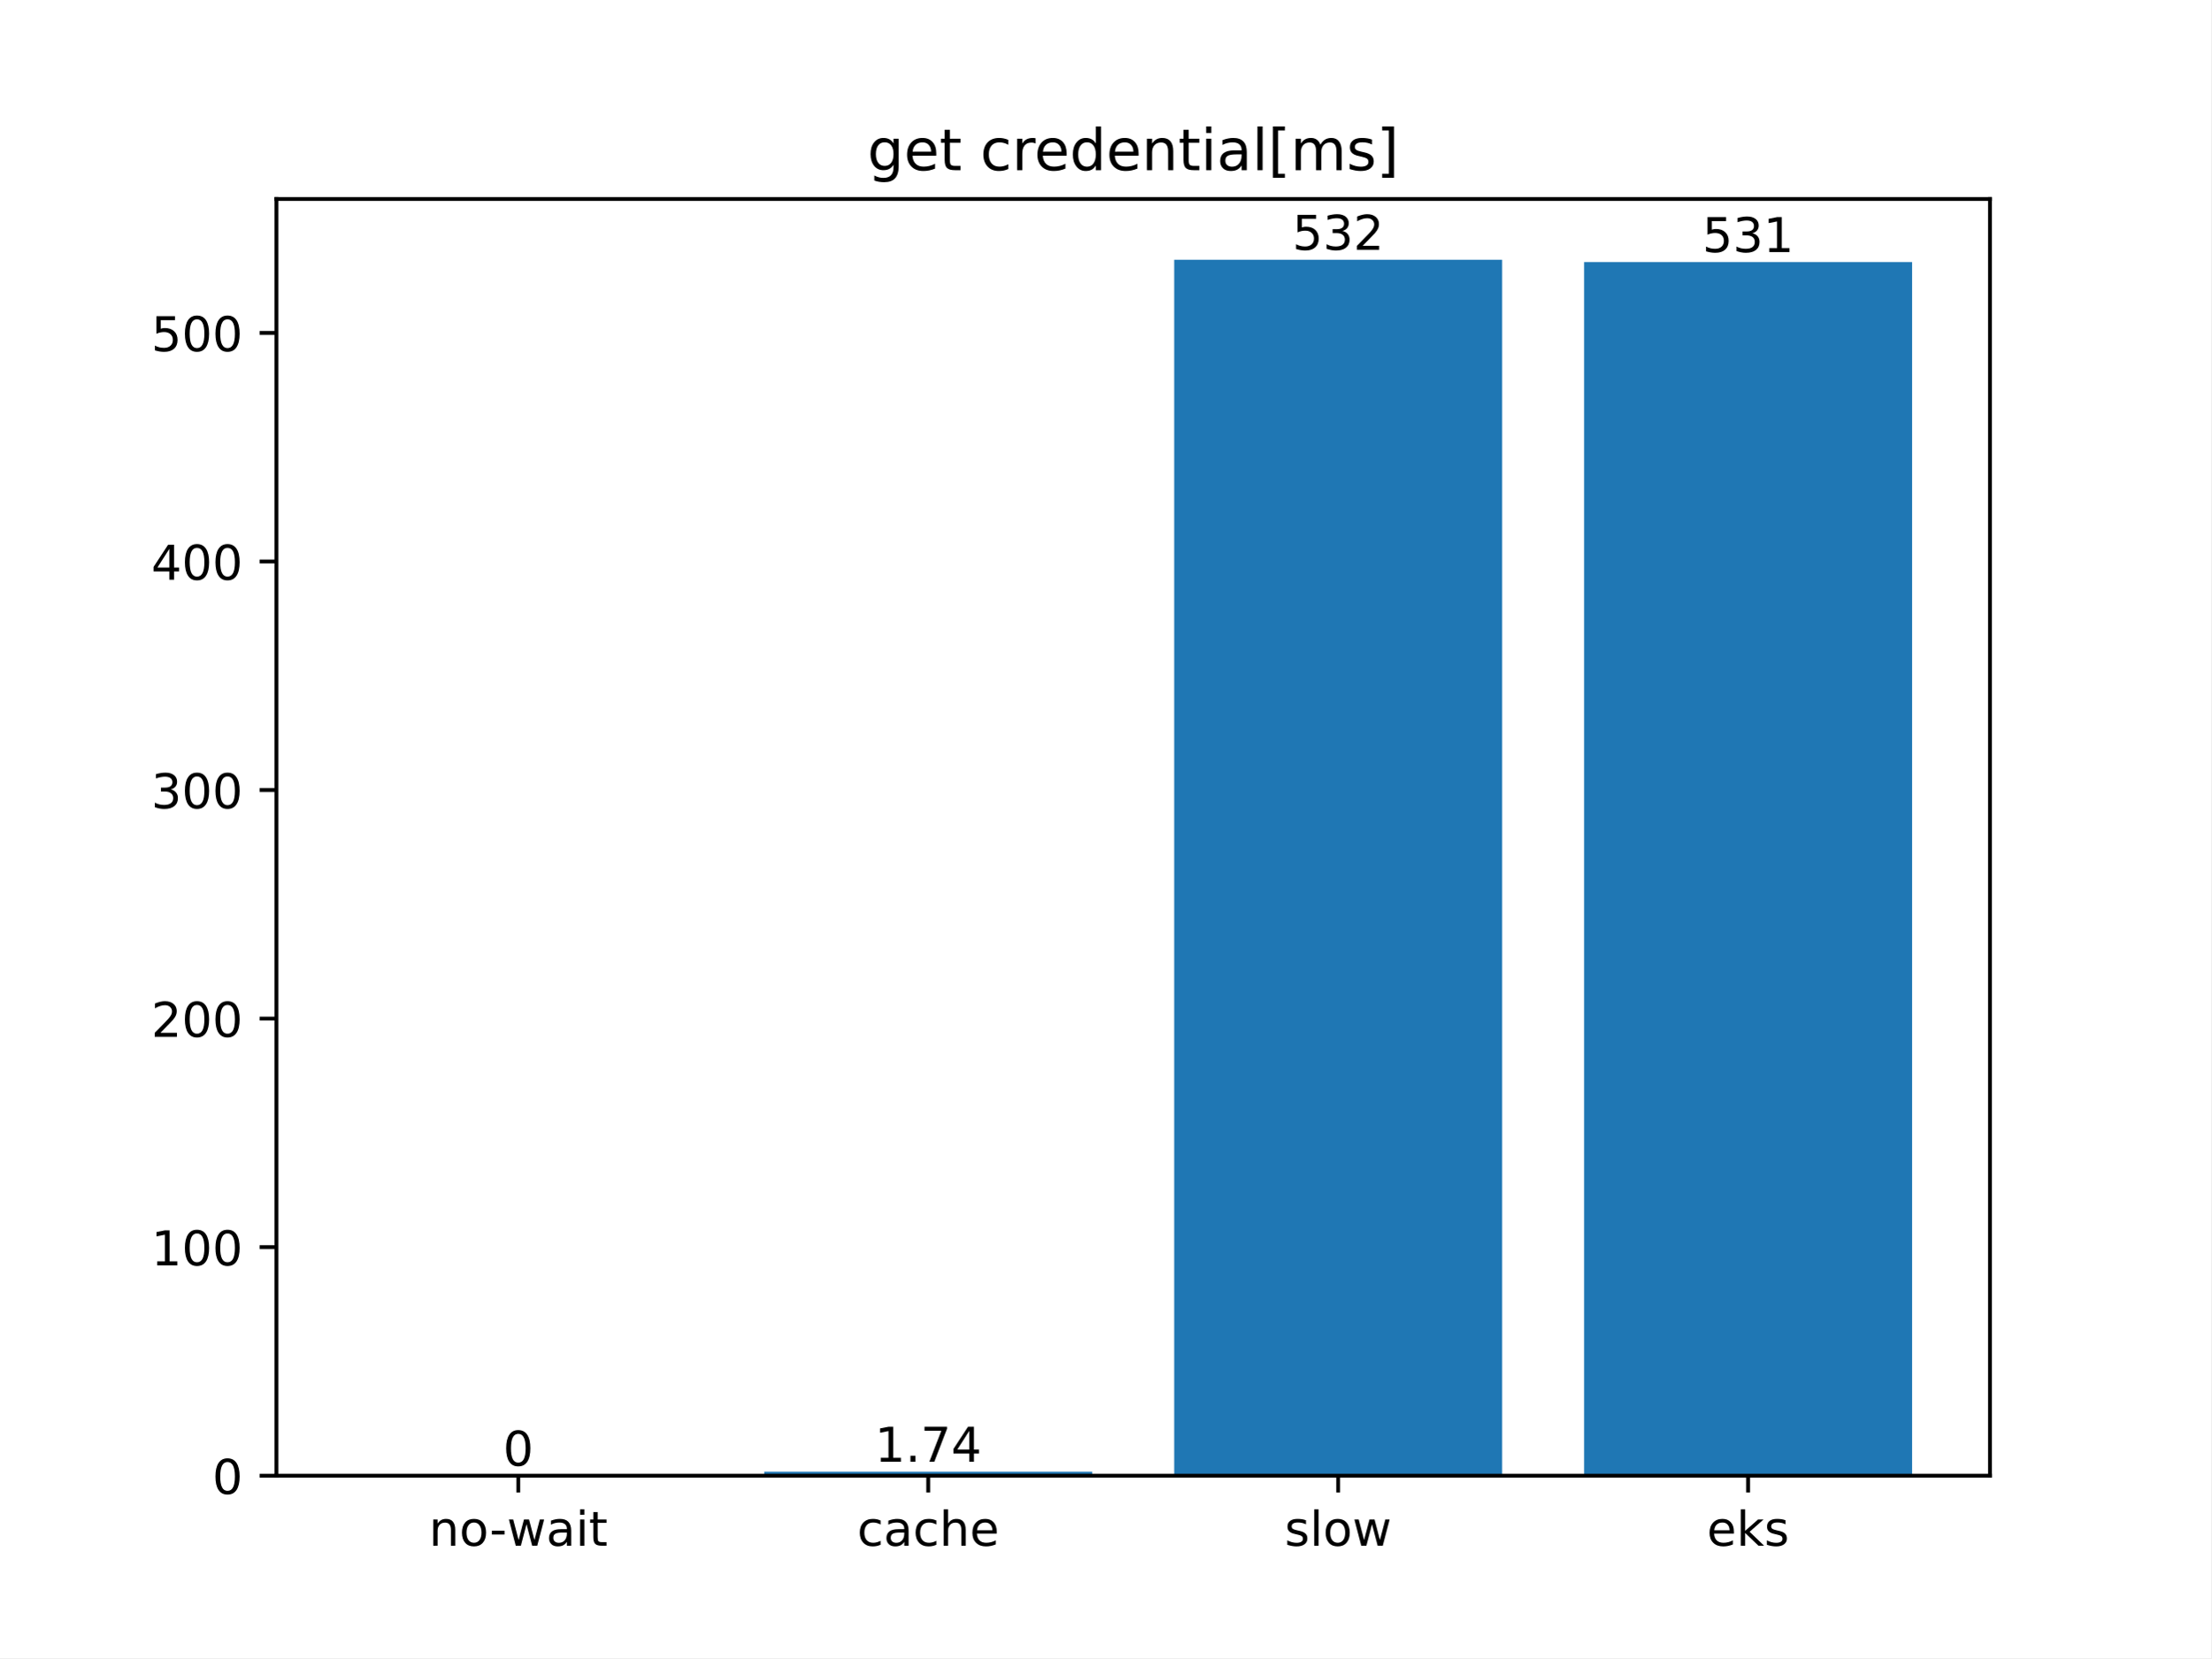
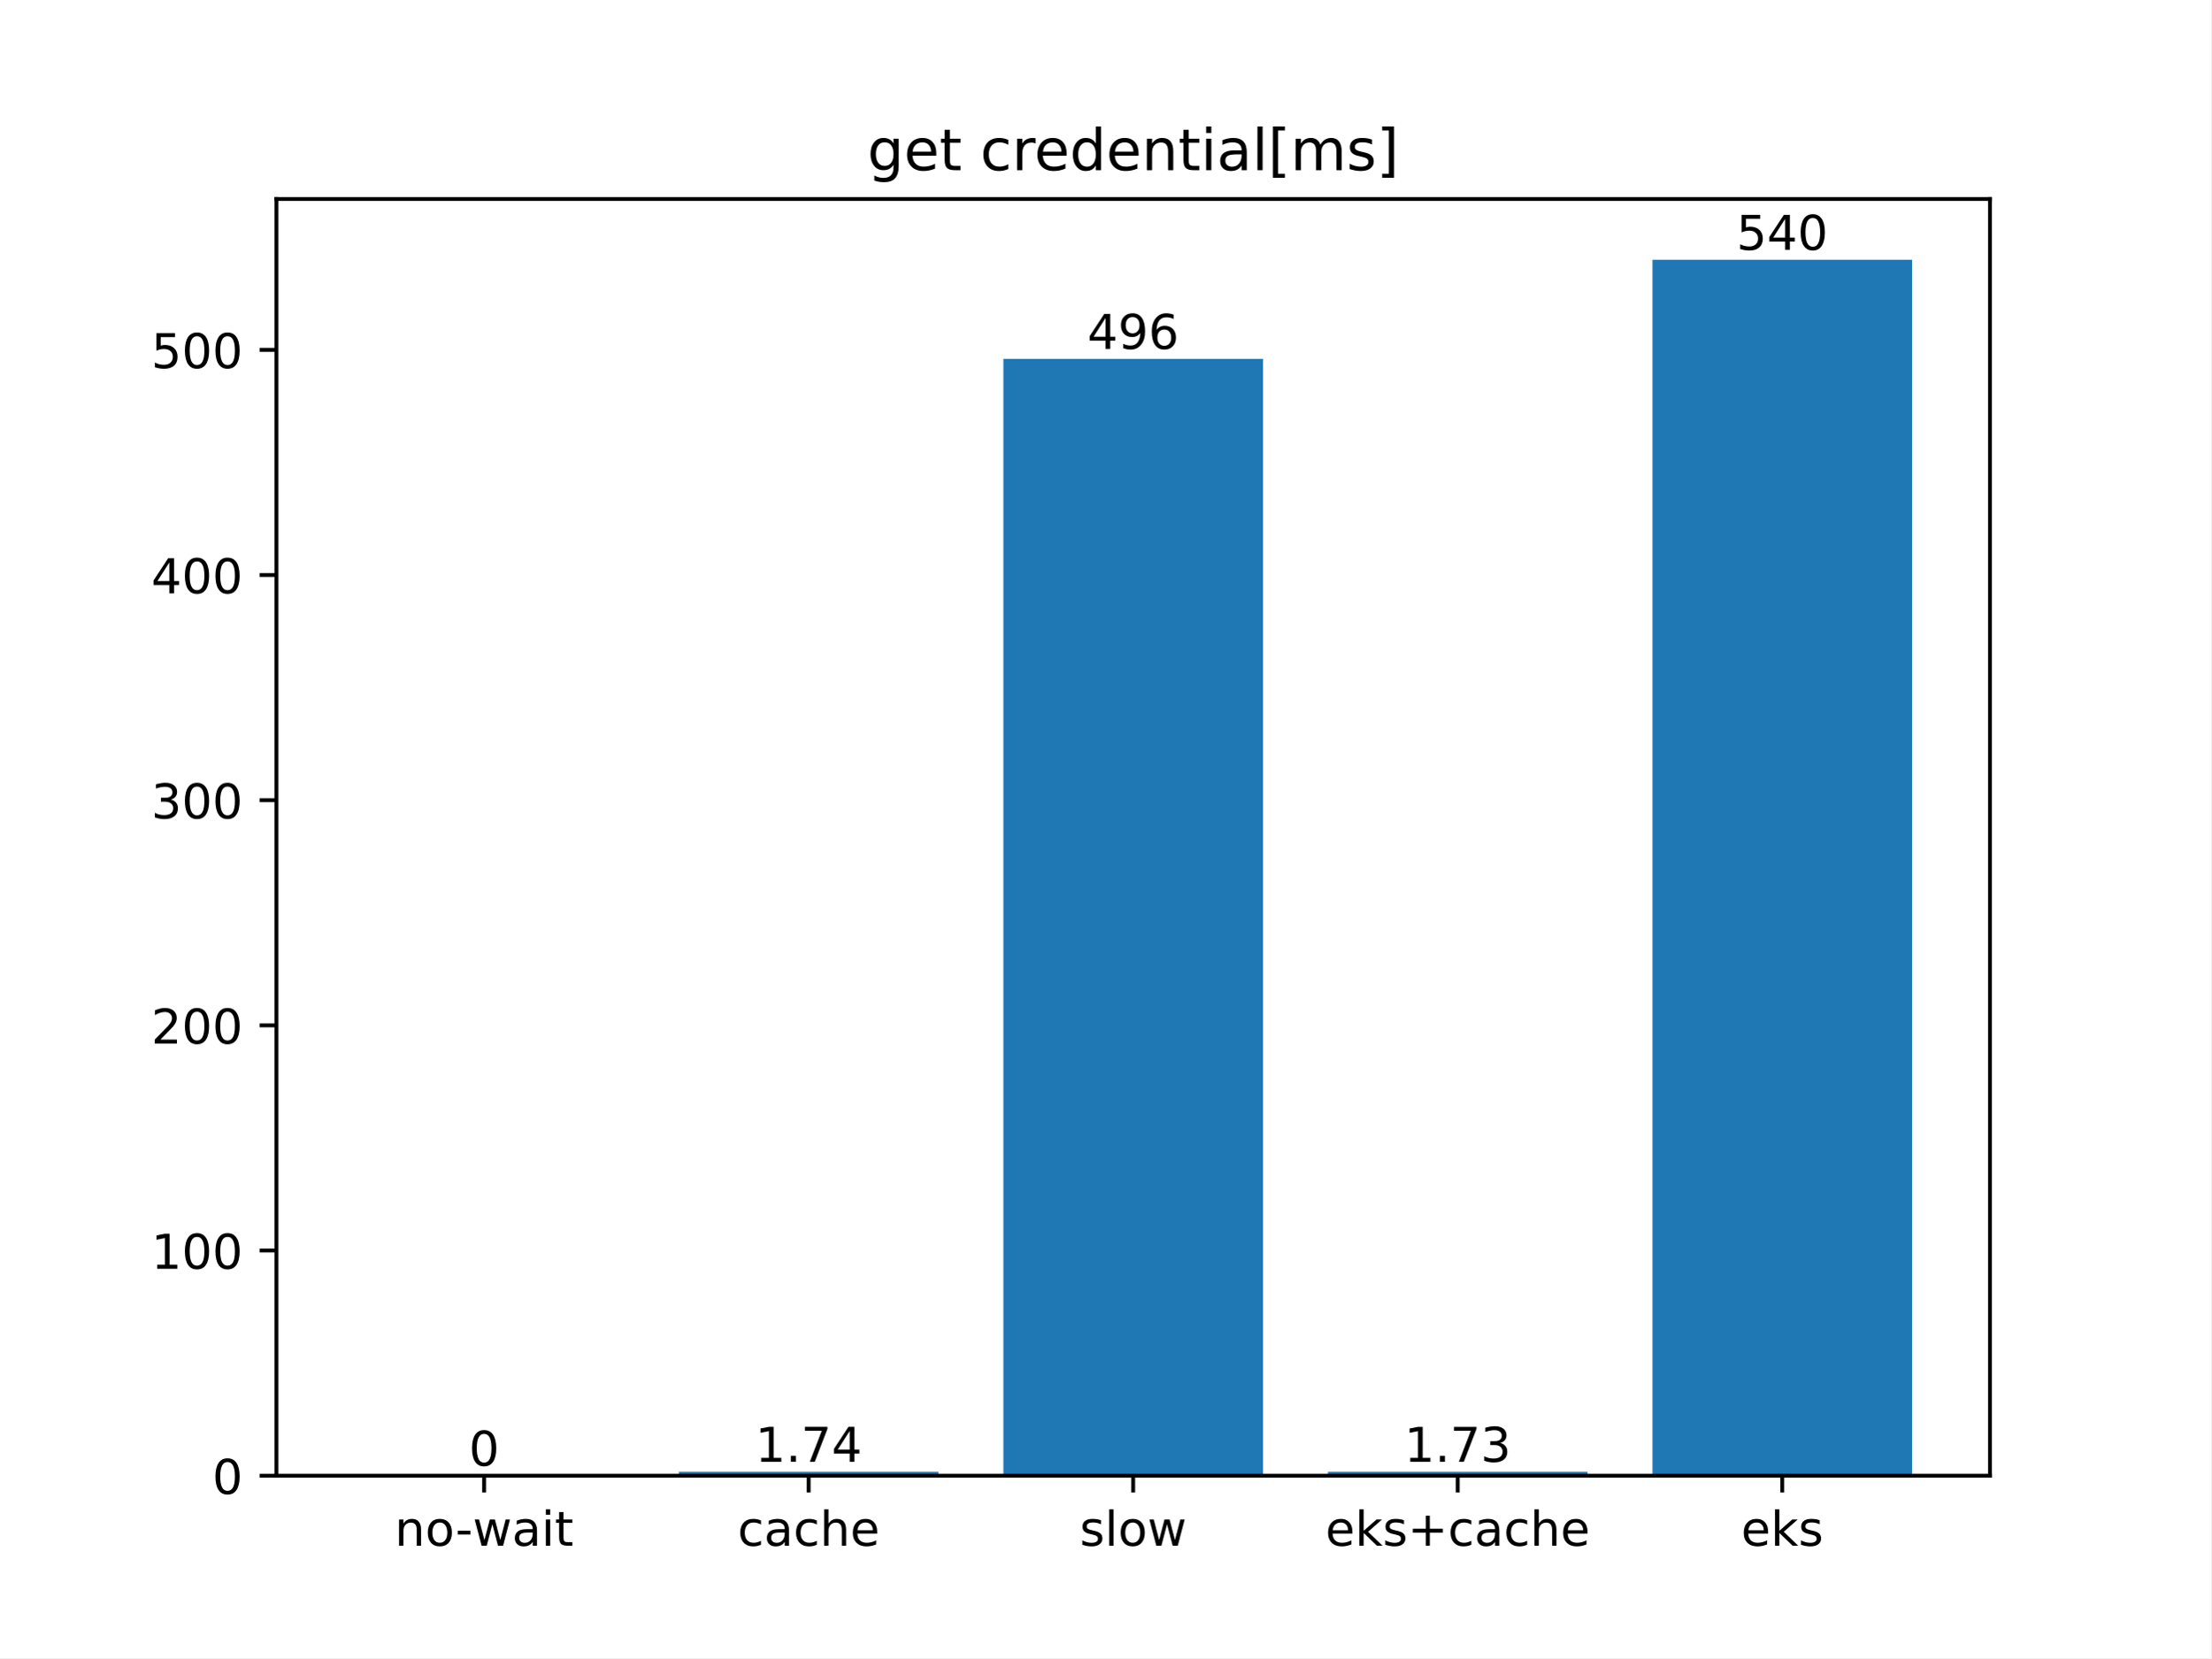
<svg xmlns="http://www.w3.org/2000/svg" xmlns:xlink="http://www.w3.org/1999/xlink" width="460.8pt" height="345.6pt" viewBox="0 0 460.8 345.6" version="1.1">
  <defs>
    <style type="text/css">*{stroke-linejoin: round; stroke-linecap: butt}</style>
  </defs>
  <g id="figure_1">
    <g id="patch_1">
      <path d="M 0 345.6  L 460.8 345.6  L 460.8 0  L 0 0  z " style="fill: #ffffff" />
    </g>
    <g id="axes_1">
      <g id="patch_2">
        <path d="M 57.6 307.584  L 414.72 307.584  L 414.72 41.472  L 57.6 41.472  z " style="fill: #ffffff" />
      </g>
      <g id="patch_3">
-         <path d="M 73.833 307.584  L 142.181 307.584  L 142.181 307.584  L 73.833 307.584  z " clip-path="url(#p9cee223335)" style="fill: #1f77b4" />
+         <path d="M 73.833 307.584  L 127.942 307.584  L 127.942 307.584  L 73.833 307.584  z " clip-path="url(#p4d3f4f408c)" style="fill: #1f77b4" />
      </g>
      <g id="patch_4">
-         <path d="M 159.268 307.584  L 227.616 307.584  L 227.616 306.755  L 159.268 306.755  z " clip-path="url(#p9cee223335)" style="fill: #1f77b4" />
+         <path d="M 141.469 307.584  L 195.578 307.584  L 195.578 306.767  L 141.469 306.767  z " clip-path="url(#p4d3f4f408c)" style="fill: #1f77b4" />
      </g>
      <g id="patch_5">
-         <path d="M 244.704 307.584  L 313.052 307.584  L 313.052 54.144  L 244.704 54.144  z " clip-path="url(#p9cee223335)" style="fill: #1f77b4" />
+         <path d="M 209.105 307.584  L 263.215 307.584  L 263.215 74.795  L 209.105 74.795  z " clip-path="url(#p4d3f4f408c)" style="fill: #1f77b4" />
      </g>
      <g id="patch_6">
-         <path d="M 330.139 307.584  L 398.487 307.584  L 398.487 54.62  L 330.139 54.62  z " clip-path="url(#p9cee223335)" style="fill: #1f77b4" />
+         <path d="M 276.742 307.584  L 330.851 307.584  L 330.851 306.772  L 276.742 306.772  z " clip-path="url(#p4d3f4f408c)" style="fill: #1f77b4" />
+       </g>
+       <g id="patch_7">
+         <path d="M 344.378 307.584  L 398.487 307.584  L 398.487 54.144  L 344.378 54.144  z " clip-path="url(#p4d3f4f408c)" style="fill: #1f77b4" />
      </g>
      <g id="matplotlib.axis_1">
        <g id="xtick_1">
          <g id="line2d_1">
            <defs>
-               <path id="m4262f22818" d="M 0 0  L 0 3.5  " style="stroke: #000000; stroke-width: 0.8" />
+               <path id="mc8979aac10" d="M 0 0  L 0 3.5  " style="stroke: #000000; stroke-width: 0.8" />
            </defs>
            <g>
-               <use xlink:href="#m4262f22818" x="108.007" y="307.584" style="stroke: #000000; stroke-width: 0.8" />
+               <use xlink:href="#mc8979aac10" x="100.887" y="307.584" style="stroke: #000000; stroke-width: 0.8" />
            </g>
          </g>
          <g id="text_1">
-             <g transform="translate(89.37877 322.1824)scale(0.1 -0.1)">
+             <g transform="translate(82.25915 322.1824)scale(0.1 -0.1)">
              <defs>
                <path id="DejaVuSans-6e" d="M 3513 2113  L 3513 0  L 2938 0  L 2938 2094  Q 2938 2591 2744 2837  Q 2550 3084 2163 3084  Q 1697 3084 1428 2787  Q 1159 2491 1159 1978  L 1159 0  L 581 0  L 581 3500  L 1159 3500  L 1159 2956  Q 1366 3272 1645 3428  Q 1925 3584 2291 3584  Q 2894 3584 3203 3211  Q 3513 2838 3513 2113  z " transform="scale(0.015625)" />
                <path id="DejaVuSans-6f" d="M 1959 3097  Q 1497 3097 1228 2736  Q 959 2375 959 1747  Q 959 1119 1226 758  Q 1494 397 1959 397  Q 2419 397 2687 759  Q 2956 1122 2956 1747  Q 2956 2369 2687 2733  Q 2419 3097 1959 3097  z M 1959 3584  Q 2709 3584 3137 3096  Q 3566 2609 3566 1747  Q 3566 888 3137 398  Q 2709 -91 1959 -91  Q 1206 -91 779 398  Q 353 888 353 1747  Q 353 2609 779 3096  Q 1206 3584 1959 3584  z " transform="scale(0.015625)" />
                <path id="DejaVuSans-2d" d="M 313 2009  L 1997 2009  L 1997 1497  L 313 1497  L 313 2009  z " transform="scale(0.015625)" />
                <path id="DejaVuSans-77" d="M 269 3500  L 844 3500  L 1563 769  L 2278 3500  L 2956 3500  L 3675 769  L 4391 3500  L 4966 3500  L 4050 0  L 3372 0  L 2619 2869  L 1863 0  L 1184 0  L 269 3500  z " transform="scale(0.015625)" />
                <path id="DejaVuSans-61" d="M 2194 1759  Q 1497 1759 1228 1600  Q 959 1441 959 1056  Q 959 750 1161 570  Q 1363 391 1709 391  Q 2188 391 2477 730  Q 2766 1069 2766 1631  L 2766 1759  L 2194 1759  z M 3341 1997  L 3341 0  L 2766 0  L 2766 531  Q 2569 213 2275 61  Q 1981 -91 1556 -91  Q 1019 -91 701 211  Q 384 513 384 1019  Q 384 1609 779 1909  Q 1175 2209 1959 2209  L 2766 2209  L 2766 2266  Q 2766 2663 2505 2880  Q 2244 3097 1772 3097  Q 1472 3097 1187 3025  Q 903 2953 641 2809  L 641 3341  Q 956 3463 1253 3523  Q 1550 3584 1831 3584  Q 2591 3584 2966 3190  Q 3341 2797 3341 1997  z " transform="scale(0.015625)" />
                <path id="DejaVuSans-69" d="M 603 3500  L 1178 3500  L 1178 0  L 603 0  L 603 3500  z M 603 4863  L 1178 4863  L 1178 4134  L 603 4134  L 603 4863  z " transform="scale(0.015625)" />
                <path id="DejaVuSans-74" d="M 1172 4494  L 1172 3500  L 2356 3500  L 2356 3053  L 1172 3053  L 1172 1153  Q 1172 725 1289 603  Q 1406 481 1766 481  L 2356 481  L 2356 0  L 1766 0  Q 1100 0 847 248  Q 594 497 594 1153  L 594 3053  L 172 3053  L 172 3500  L 594 3500  L 594 4494  L 1172 4494  z " transform="scale(0.015625)" />
              </defs>
              <use xlink:href="#DejaVuSans-6e" />
              <use xlink:href="#DejaVuSans-6f" x="63.379" />
              <use xlink:href="#DejaVuSans-2d" x="126.436" />
              <use xlink:href="#DejaVuSans-77" x="162.52" />
              <use xlink:href="#DejaVuSans-61" x="244.307" />
              <use xlink:href="#DejaVuSans-69" x="305.586" />
              <use xlink:href="#DejaVuSans-74" x="333.369" />
            </g>
          </g>
        </g>
        <g id="xtick_2">
          <g id="line2d_2">
            <g>
-               <use xlink:href="#m4262f22818" x="193.442" y="307.584" style="stroke: #000000; stroke-width: 0.8" />
+               <use xlink:href="#mc8979aac10" x="168.524" y="307.584" style="stroke: #000000; stroke-width: 0.8" />
            </g>
          </g>
          <g id="text_2">
-             <g transform="translate(178.6345 322.1824)scale(0.1 -0.1)">
+             <g transform="translate(153.7158 322.1824)scale(0.1 -0.1)">
              <defs>
                <path id="DejaVuSans-63" d="M 3122 3366  L 3122 2828  Q 2878 2963 2633 3030  Q 2388 3097 2138 3097  Q 1578 3097 1268 2742  Q 959 2388 959 1747  Q 959 1106 1268 751  Q 1578 397 2138 397  Q 2388 397 2633 464  Q 2878 531 3122 666  L 3122 134  Q 2881 22 2623 -34  Q 2366 -91 2075 -91  Q 1284 -91 818 406  Q 353 903 353 1747  Q 353 2603 823 3093  Q 1294 3584 2113 3584  Q 2378 3584 2631 3529  Q 2884 3475 3122 3366  z " transform="scale(0.015625)" />
                <path id="DejaVuSans-68" d="M 3513 2113  L 3513 0  L 2938 0  L 2938 2094  Q 2938 2591 2744 2837  Q 2550 3084 2163 3084  Q 1697 3084 1428 2787  Q 1159 2491 1159 1978  L 1159 0  L 581 0  L 581 4863  L 1159 4863  L 1159 2956  Q 1366 3272 1645 3428  Q 1925 3584 2291 3584  Q 2894 3584 3203 3211  Q 3513 2838 3513 2113  z " transform="scale(0.015625)" />
                <path id="DejaVuSans-65" d="M 3597 1894  L 3597 1613  L 953 1613  Q 991 1019 1311 708  Q 1631 397 2203 397  Q 2534 397 2845 478  Q 3156 559 3463 722  L 3463 178  Q 3153 47 2828 -22  Q 2503 -91 2169 -91  Q 1331 -91 842 396  Q 353 884 353 1716  Q 353 2575 817 3079  Q 1281 3584 2069 3584  Q 2775 3584 3186 3129  Q 3597 2675 3597 1894  z M 3022 2063  Q 3016 2534 2758 2815  Q 2500 3097 2075 3097  Q 1594 3097 1305 2825  Q 1016 2553 972 2059  L 3022 2063  z " transform="scale(0.015625)" />
              </defs>
              <use xlink:href="#DejaVuSans-63" />
              <use xlink:href="#DejaVuSans-61" x="54.98" />
              <use xlink:href="#DejaVuSans-63" x="116.26" />
              <use xlink:href="#DejaVuSans-68" x="171.24" />
              <use xlink:href="#DejaVuSans-65" x="234.619" />
            </g>
          </g>
        </g>
        <g id="xtick_3">
          <g id="line2d_3">
            <g>
-               <use xlink:href="#m4262f22818" x="278.878" y="307.584" style="stroke: #000000; stroke-width: 0.8" />
+               <use xlink:href="#mc8979aac10" x="236.16" y="307.584" style="stroke: #000000; stroke-width: 0.8" />
            </g>
          </g>
          <g id="text_3">
-             <g transform="translate(267.7355 322.1824)scale(0.1 -0.1)">
+             <g transform="translate(225.0178 322.1824)scale(0.1 -0.1)">
              <defs>
                <path id="DejaVuSans-73" d="M 2834 3397  L 2834 2853  Q 2591 2978 2328 3040  Q 2066 3103 1784 3103  Q 1356 3103 1142 2972  Q 928 2841 928 2578  Q 928 2378 1081 2264  Q 1234 2150 1697 2047  L 1894 2003  Q 2506 1872 2764 1633  Q 3022 1394 3022 966  Q 3022 478 2636 193  Q 2250 -91 1575 -91  Q 1294 -91 989 -36  Q 684 19 347 128  L 347 722  Q 666 556 975 473  Q 1284 391 1588 391  Q 1994 391 2212 530  Q 2431 669 2431 922  Q 2431 1156 2273 1281  Q 2116 1406 1581 1522  L 1381 1569  Q 847 1681 609 1914  Q 372 2147 372 2553  Q 372 3047 722 3315  Q 1072 3584 1716 3584  Q 2034 3584 2315 3537  Q 2597 3491 2834 3397  z " transform="scale(0.015625)" />
                <path id="DejaVuSans-6c" d="M 603 4863  L 1178 4863  L 1178 0  L 603 0  L 603 4863  z " transform="scale(0.015625)" />
              </defs>
              <use xlink:href="#DejaVuSans-73" />
              <use xlink:href="#DejaVuSans-6c" x="52.1" />
              <use xlink:href="#DejaVuSans-6f" x="79.883" />
              <use xlink:href="#DejaVuSans-77" x="141.064" />
            </g>
          </g>
        </g>
        <g id="xtick_4">
          <g id="line2d_4">
            <g>
-               <use xlink:href="#m4262f22818" x="364.313" y="307.584" style="stroke: #000000; stroke-width: 0.8" />
+               <use xlink:href="#mc8979aac10" x="303.796" y="307.584" style="stroke: #000000; stroke-width: 0.8" />
            </g>
          </g>
          <g id="text_4">
-             <g transform="translate(355.7365 322.1824)scale(0.1 -0.1)">
+             <g transform="translate(276.2221 322.1824)scale(0.1 -0.1)">
              <defs>
                <path id="DejaVuSans-6b" d="M 581 4863  L 1159 4863  L 1159 1991  L 2875 3500  L 3609 3500  L 1753 1863  L 3688 0  L 2938 0  L 1159 1709  L 1159 0  L 581 0  L 581 4863  z " transform="scale(0.015625)" />
+                 <path id="DejaVuSans-2b" d="M 2944 4013  L 2944 2272  L 4684 2272  L 4684 1741  L 2944 1741  L 2944 0  L 2419 0  L 2419 1741  L 678 1741  L 678 2272  L 2419 2272  L 2419 4013  L 2944 4013  z " transform="scale(0.015625)" />
              </defs>
              <use xlink:href="#DejaVuSans-65" />
              <use xlink:href="#DejaVuSans-6b" x="61.523" />
              <use xlink:href="#DejaVuSans-73" x="119.434" />
+               <use xlink:href="#DejaVuSans-2b" x="171.533" />
+               <use xlink:href="#DejaVuSans-63" x="255.322" />
+               <use xlink:href="#DejaVuSans-61" x="310.303" />
+               <use xlink:href="#DejaVuSans-63" x="371.582" />
+               <use xlink:href="#DejaVuSans-68" x="426.562" />
+               <use xlink:href="#DejaVuSans-65" x="489.941" />
+             </g>
+           </g>
+         </g>
+         <g id="xtick_5">
+           <g id="line2d_5">
+             <g>
+               <use xlink:href="#mc8979aac10" x="371.433" y="307.584" style="stroke: #000000; stroke-width: 0.8" />
+             </g>
+           </g>
+           <g id="text_5">
+             <g transform="translate(362.8562 322.1824)scale(0.1 -0.1)">
+               <use xlink:href="#DejaVuSans-65" />
+               <use xlink:href="#DejaVuSans-6b" x="61.523" />
+               <use xlink:href="#DejaVuSans-73" x="119.434" />
            </g>
          </g>
        </g>
      </g>
      <g id="matplotlib.axis_2">
        <g id="ytick_1">
-           <g id="line2d_5">
+           <g id="line2d_6">
            <defs>
-               <path id="m233c81e744" d="M 0 0  L -3.5 0  " style="stroke: #000000; stroke-width: 0.8" />
+               <path id="mb075fb6f8e" d="M 0 0  L -3.5 0  " style="stroke: #000000; stroke-width: 0.8" />
            </defs>
            <g>
-               <use xlink:href="#m233c81e744" x="57.6" y="307.584" style="stroke: #000000; stroke-width: 0.8" />
-             </g>
-           </g>
-           <g id="text_5">
+               <use xlink:href="#mb075fb6f8e" x="57.6" y="307.584" style="stroke: #000000; stroke-width: 0.8" />
+             </g>
+           </g>
+           <g id="text_6">
            <g transform="translate(44.2375 311.3832)scale(0.1 -0.1)">
              <defs>
                <path id="DejaVuSans-30" d="M 2034 4250  Q 1547 4250 1301 3770  Q 1056 3291 1056 2328  Q 1056 1369 1301 889  Q 1547 409 2034 409  Q 2525 409 2770 889  Q 3016 1369 3016 2328  Q 3016 3291 2770 3770  Q 2525 4250 2034 4250  z M 2034 4750  Q 2819 4750 3233 4129  Q 3647 3509 3647 2328  Q 3647 1150 3233 529  Q 2819 -91 2034 -91  Q 1250 -91 836 529  Q 422 1150 422 2328  Q 422 3509 836 4129  Q 1250 4750 2034 4750  z " transform="scale(0.015625)" />
              </defs>
              <use xlink:href="#DejaVuSans-30" />
            </g>
          </g>
        </g>
        <g id="ytick_2">
-           <g id="line2d_6">
-             <g>
-               <use xlink:href="#m233c81e744" x="57.6" y="259.945" style="stroke: #000000; stroke-width: 0.8" />
-             </g>
-           </g>
-           <g id="text_6">
-             <g transform="translate(31.5125 263.7441)scale(0.1 -0.1)">
+           <g id="line2d_7">
+             <g>
+               <use xlink:href="#mb075fb6f8e" x="57.6" y="260.651" style="stroke: #000000; stroke-width: 0.8" />
+             </g>
+           </g>
+           <g id="text_7">
+             <g transform="translate(31.5125 264.4499)scale(0.1 -0.1)">
              <defs>
                <path id="DejaVuSans-31" d="M 794 531  L 1825 531  L 1825 4091  L 703 3866  L 703 4441  L 1819 4666  L 2450 4666  L 2450 531  L 3481 531  L 3481 0  L 794 0  L 794 531  z " transform="scale(0.015625)" />
              </defs>
              <use xlink:href="#DejaVuSans-31" />
              <use xlink:href="#DejaVuSans-30" x="63.623" />
              <use xlink:href="#DejaVuSans-30" x="127.246" />
            </g>
          </g>
        </g>
        <g id="ytick_3">
-           <g id="line2d_7">
-             <g>
-               <use xlink:href="#m233c81e744" x="57.6" y="212.306" style="stroke: #000000; stroke-width: 0.8" />
-             </g>
-           </g>
-           <g id="text_7">
-             <g transform="translate(31.5125 216.105)scale(0.1 -0.1)">
+           <g id="line2d_8">
+             <g>
+               <use xlink:href="#mb075fb6f8e" x="57.6" y="213.717" style="stroke: #000000; stroke-width: 0.8" />
+             </g>
+           </g>
+           <g id="text_8">
+             <g transform="translate(31.5125 217.5166)scale(0.1 -0.1)">
              <defs>
                <path id="DejaVuSans-32" d="M 1228 531  L 3431 531  L 3431 0  L 469 0  L 469 531  Q 828 903 1448 1529  Q 2069 2156 2228 2338  Q 2531 2678 2651 2914  Q 2772 3150 2772 3378  Q 2772 3750 2511 3984  Q 2250 4219 1831 4219  Q 1534 4219 1204 4116  Q 875 4013 500 3803  L 500 4441  Q 881 4594 1212 4672  Q 1544 4750 1819 4750  Q 2544 4750 2975 4387  Q 3406 4025 3406 3419  Q 3406 3131 3298 2873  Q 3191 2616 2906 2266  Q 2828 2175 2409 1742  Q 1991 1309 1228 531  z " transform="scale(0.015625)" />
              </defs>
              <use xlink:href="#DejaVuSans-32" />
              <use xlink:href="#DejaVuSans-30" x="63.623" />
              <use xlink:href="#DejaVuSans-30" x="127.246" />
            </g>
          </g>
        </g>
        <g id="ytick_4">
-           <g id="line2d_8">
-             <g>
-               <use xlink:href="#m233c81e744" x="57.6" y="164.667" style="stroke: #000000; stroke-width: 0.8" />
-             </g>
-           </g>
-           <g id="text_8">
-             <g transform="translate(31.5125 168.4659)scale(0.1 -0.1)">
+           <g id="line2d_9">
+             <g>
+               <use xlink:href="#mb075fb6f8e" x="57.6" y="166.784" style="stroke: #000000; stroke-width: 0.8" />
+             </g>
+           </g>
+           <g id="text_9">
+             <g transform="translate(31.5125 170.5832)scale(0.1 -0.1)">
              <defs>
                <path id="DejaVuSans-33" d="M 2597 2516  Q 3050 2419 3304 2112  Q 3559 1806 3559 1356  Q 3559 666 3084 287  Q 2609 -91 1734 -91  Q 1441 -91 1130 -33  Q 819 25 488 141  L 488 750  Q 750 597 1062 519  Q 1375 441 1716 441  Q 2309 441 2620 675  Q 2931 909 2931 1356  Q 2931 1769 2642 2001  Q 2353 2234 1838 2234  L 1294 2234  L 1294 2753  L 1863 2753  Q 2328 2753 2575 2939  Q 2822 3125 2822 3475  Q 2822 3834 2567 4026  Q 2313 4219 1838 4219  Q 1578 4219 1281 4162  Q 984 4106 628 3988  L 628 4550  Q 988 4650 1302 4700  Q 1616 4750 1894 4750  Q 2613 4750 3031 4423  Q 3450 4097 3450 3541  Q 3450 3153 3228 2886  Q 3006 2619 2597 2516  z " transform="scale(0.015625)" />
              </defs>
              <use xlink:href="#DejaVuSans-33" />
              <use xlink:href="#DejaVuSans-30" x="63.623" />
              <use xlink:href="#DejaVuSans-30" x="127.246" />
            </g>
          </g>
        </g>
        <g id="ytick_5">
-           <g id="line2d_9">
-             <g>
-               <use xlink:href="#m233c81e744" x="57.6" y="117.028" style="stroke: #000000; stroke-width: 0.8" />
-             </g>
-           </g>
-           <g id="text_9">
-             <g transform="translate(31.5125 120.8268)scale(0.1 -0.1)">
+           <g id="line2d_10">
+             <g>
+               <use xlink:href="#mb075fb6f8e" x="57.6" y="119.851" style="stroke: #000000; stroke-width: 0.8" />
+             </g>
+           </g>
+           <g id="text_10">
+             <g transform="translate(31.5125 123.6499)scale(0.1 -0.1)">
              <defs>
                <path id="DejaVuSans-34" d="M 2419 4116  L 825 1625  L 2419 1625  L 2419 4116  z M 2253 4666  L 3047 4666  L 3047 1625  L 3713 1625  L 3713 1100  L 3047 1100  L 3047 0  L 2419 0  L 2419 1100  L 313 1100  L 313 1709  L 2253 4666  z " transform="scale(0.015625)" />
              </defs>
              <use xlink:href="#DejaVuSans-34" />
              <use xlink:href="#DejaVuSans-30" x="63.623" />
              <use xlink:href="#DejaVuSans-30" x="127.246" />
            </g>
          </g>
        </g>
        <g id="ytick_6">
-           <g id="line2d_10">
-             <g>
-               <use xlink:href="#m233c81e744" x="57.6" y="69.389" style="stroke: #000000; stroke-width: 0.8" />
-             </g>
-           </g>
-           <g id="text_10">
-             <g transform="translate(31.5125 73.18773)scale(0.1 -0.1)">
+           <g id="line2d_11">
+             <g>
+               <use xlink:href="#mb075fb6f8e" x="57.6" y="72.917" style="stroke: #000000; stroke-width: 0.8" />
+             </g>
+           </g>
+           <g id="text_11">
+             <g transform="translate(31.5125 76.71655)scale(0.1 -0.1)">
              <defs>
                <path id="DejaVuSans-35" d="M 691 4666  L 3169 4666  L 3169 4134  L 1269 4134  L 1269 2991  Q 1406 3038 1543 3061  Q 1681 3084 1819 3084  Q 2600 3084 3056 2656  Q 3513 2228 3513 1497  Q 3513 744 3044 326  Q 2575 -91 1722 -91  Q 1428 -91 1123 -41  Q 819 9 494 109  L 494 744  Q 775 591 1075 516  Q 1375 441 1709 441  Q 2250 441 2565 725  Q 2881 1009 2881 1497  Q 2881 1984 2565 2268  Q 2250 2553 1709 2553  Q 1456 2553 1204 2497  Q 953 2441 691 2322  L 691 4666  z " transform="scale(0.015625)" />
              </defs>
              <use xlink:href="#DejaVuSans-35" />
              <use xlink:href="#DejaVuSans-30" x="63.623" />
              <use xlink:href="#DejaVuSans-30" x="127.246" />
            </g>
          </g>
        </g>
      </g>
-       <g id="patch_7">
+       <g id="patch_8">
        <path d="M 57.6 307.584  L 57.6 41.472  " style="fill: none; stroke: #000000; stroke-width: 0.8; stroke-linejoin: miter; stroke-linecap: square" />
      </g>
-       <g id="patch_8">
+       <g id="patch_9">
        <path d="M 414.72 307.584  L 414.72 41.472  " style="fill: none; stroke: #000000; stroke-width: 0.8; stroke-linejoin: miter; stroke-linecap: square" />
      </g>
-       <g id="patch_9">
+       <g id="patch_10">
        <path d="M 57.6 307.584  L 414.72 307.584  " style="fill: none; stroke: #000000; stroke-width: 0.8; stroke-linejoin: miter; stroke-linecap: square" />
      </g>
-       <g id="patch_10">
+       <g id="patch_11">
        <path d="M 57.6 41.472  L 414.72 41.472  " style="fill: none; stroke: #000000; stroke-width: 0.8; stroke-linejoin: miter; stroke-linecap: square" />
      </g>
-       <g id="text_11">
-         <g transform="translate(104.8256 305.5043)scale(0.1 -0.1)">
+       <g id="text_12">
+         <g transform="translate(97.70602 305.5043)scale(0.1 -0.1)">
          <use xlink:href="#DejaVuSans-30" />
        </g>
      </g>
-       <g id="text_12">
-         <g transform="translate(182.3095 304.6754)scale(0.1 -0.1)">
+       <g id="text_13">
+         <g transform="translate(157.3908 304.6877)scale(0.1 -0.1)">
          <defs>
            <path id="DejaVuSans-2e" d="M 684 794  L 1344 794  L 1344 0  L 684 0  L 684 794  z " transform="scale(0.015625)" />
            <path id="DejaVuSans-37" d="M 525 4666  L 3525 4666  L 3525 4397  L 1831 0  L 1172 0  L 2766 4134  L 525 4134  L 525 4666  z " transform="scale(0.015625)" />
          </defs>
          <use xlink:href="#DejaVuSans-31" />
          <use xlink:href="#DejaVuSans-2e" x="63.623" />
          <use xlink:href="#DejaVuSans-37" x="95.41" />
          <use xlink:href="#DejaVuSans-34" x="159.033" />
        </g>
      </g>
-       <g id="text_13">
-         <g transform="translate(269.334 52.06431)scale(0.1 -0.1)">
+       <g id="text_14">
+         <g transform="translate(226.6163 72.71498)scale(0.1 -0.1)">
+           <defs>
+             <path id="DejaVuSans-39" d="M 703 97  L 703 672  Q 941 559 1184 500  Q 1428 441 1663 441  Q 2288 441 2617 861  Q 2947 1281 2994 2138  Q 2813 1869 2534 1725  Q 2256 1581 1919 1581  Q 1219 1581 811 2004  Q 403 2428 403 3163  Q 403 3881 828 4315  Q 1253 4750 1959 4750  Q 2769 4750 3195 4129  Q 3622 3509 3622 2328  Q 3622 1225 3098 567  Q 2575 -91 1691 -91  Q 1453 -91 1209 -44  Q 966 3 703 97  z M 1959 2075  Q 2384 2075 2632 2365  Q 2881 2656 2881 3163  Q 2881 3666 2632 3958  Q 2384 4250 1959 4250  Q 1534 4250 1286 3958  Q 1038 3666 1038 3163  Q 1038 2656 1286 2365  Q 1534 2075 1959 2075  z " transform="scale(0.015625)" />
+             <path id="DejaVuSans-36" d="M 2113 2584  Q 1688 2584 1439 2293  Q 1191 2003 1191 1497  Q 1191 994 1439 701  Q 1688 409 2113 409  Q 2538 409 2786 701  Q 3034 994 3034 1497  Q 3034 2003 2786 2293  Q 2538 2584 2113 2584  z M 3366 4563  L 3366 3988  Q 3128 4100 2886 4159  Q 2644 4219 2406 4219  Q 1781 4219 1451 3797  Q 1122 3375 1075 2522  Q 1259 2794 1537 2939  Q 1816 3084 2150 3084  Q 2853 3084 3261 2657  Q 3669 2231 3669 1497  Q 3669 778 3244 343  Q 2819 -91 2113 -91  Q 1303 -91 875 529  Q 447 1150 447 2328  Q 447 3434 972 4092  Q 1497 4750 2381 4750  Q 2619 4750 2861 4703  Q 3103 4656 3366 4563  z " transform="scale(0.015625)" />
+           </defs>
+           <use xlink:href="#DejaVuSans-34" />
+           <use xlink:href="#DejaVuSans-39" x="63.623" />
+           <use xlink:href="#DejaVuSans-36" x="127.246" />
+         </g>
+       </g>
+       <g id="text_15">
+         <g transform="translate(292.6636 304.6924)scale(0.1 -0.1)">
+           <use xlink:href="#DejaVuSans-31" />
+           <use xlink:href="#DejaVuSans-2e" x="63.623" />
+           <use xlink:href="#DejaVuSans-37" x="95.41" />
+           <use xlink:href="#DejaVuSans-33" x="159.033" />
+         </g>
+       </g>
+       <g id="text_16">
+         <g transform="translate(361.889 52.06431)scale(0.1 -0.1)">
          <use xlink:href="#DejaVuSans-35" />
-           <use xlink:href="#DejaVuSans-33" x="63.623" />
-           <use xlink:href="#DejaVuSans-32" x="127.246" />
-         </g>
-       </g>
-       <g id="text_14">
-         <g transform="translate(354.7694 52.5407)scale(0.1 -0.1)">
-           <use xlink:href="#DejaVuSans-35" />
-           <use xlink:href="#DejaVuSans-33" x="63.623" />
-           <use xlink:href="#DejaVuSans-31" x="127.246" />
-         </g>
-       </g>
-       <g id="text_15">
+           <use xlink:href="#DejaVuSans-34" x="63.623" />
+           <use xlink:href="#DejaVuSans-30" x="127.246" />
+         </g>
+       </g>
+       <g id="text_17">
        <g transform="translate(180.7594 35.472)scale(0.12 -0.12)">
          <defs>
            <path id="DejaVuSans-67" d="M 2906 1791  Q 2906 2416 2648 2759  Q 2391 3103 1925 3103  Q 1463 3103 1205 2759  Q 947 2416 947 1791  Q 947 1169 1205 825  Q 1463 481 1925 481  Q 2391 481 2648 825  Q 2906 1169 2906 1791  z M 3481 434  Q 3481 -459 3084 -895  Q 2688 -1331 1869 -1331  Q 1566 -1331 1297 -1286  Q 1028 -1241 775 -1147  L 775 -588  Q 1028 -725 1275 -790  Q 1522 -856 1778 -856  Q 2344 -856 2625 -561  Q 2906 -266 2906 331  L 2906 616  Q 2728 306 2450 153  Q 2172 0 1784 0  Q 1141 0 747 490  Q 353 981 353 1791  Q 353 2603 747 3093  Q 1141 3584 1784 3584  Q 2172 3584 2450 3431  Q 2728 3278 2906 2969  L 2906 3500  L 3481 3500  L 3481 434  z " transform="scale(0.015625)" />
            <path id="DejaVuSans-20" transform="scale(0.015625)" />
            <path id="DejaVuSans-72" d="M 2631 2963  Q 2534 3019 2420 3045  Q 2306 3072 2169 3072  Q 1681 3072 1420 2755  Q 1159 2438 1159 1844  L 1159 0  L 581 0  L 581 3500  L 1159 3500  L 1159 2956  Q 1341 3275 1631 3429  Q 1922 3584 2338 3584  Q 2397 3584 2469 3576  Q 2541 3569 2628 3553  L 2631 2963  z " transform="scale(0.015625)" />
            <path id="DejaVuSans-64" d="M 2906 2969  L 2906 4863  L 3481 4863  L 3481 0  L 2906 0  L 2906 525  Q 2725 213 2448 61  Q 2172 -91 1784 -91  Q 1150 -91 751 415  Q 353 922 353 1747  Q 353 2572 751 3078  Q 1150 3584 1784 3584  Q 2172 3584 2448 3432  Q 2725 3281 2906 2969  z M 947 1747  Q 947 1113 1208 752  Q 1469 391 1925 391  Q 2381 391 2643 752  Q 2906 1113 2906 1747  Q 2906 2381 2643 2742  Q 2381 3103 1925 3103  Q 1469 3103 1208 2742  Q 947 2381 947 1747  z " transform="scale(0.015625)" />
            <path id="DejaVuSans-5b" d="M 550 4863  L 1875 4863  L 1875 4416  L 1125 4416  L 1125 -397  L 1875 -397  L 1875 -844  L 550 -844  L 550 4863  z " transform="scale(0.015625)" />
            <path id="DejaVuSans-6d" d="M 3328 2828  Q 3544 3216 3844 3400  Q 4144 3584 4550 3584  Q 5097 3584 5394 3201  Q 5691 2819 5691 2113  L 5691 0  L 5113 0  L 5113 2094  Q 5113 2597 4934 2840  Q 4756 3084 4391 3084  Q 3944 3084 3684 2787  Q 3425 2491 3425 1978  L 3425 0  L 2847 0  L 2847 2094  Q 2847 2600 2669 2842  Q 2491 3084 2119 3084  Q 1678 3084 1418 2786  Q 1159 2488 1159 1978  L 1159 0  L 581 0  L 581 3500  L 1159 3500  L 1159 2956  Q 1356 3278 1631 3431  Q 1906 3584 2284 3584  Q 2666 3584 2933 3390  Q 3200 3197 3328 2828  z " transform="scale(0.015625)" />
            <path id="DejaVuSans-5d" d="M 1947 4863  L 1947 -844  L 622 -844  L 622 -397  L 1369 -397  L 1369 4416  L 622 4416  L 622 4863  L 1947 4863  z " transform="scale(0.015625)" />
          </defs>
          <use xlink:href="#DejaVuSans-67" />
          <use xlink:href="#DejaVuSans-65" x="63.477" />
          <use xlink:href="#DejaVuSans-74" x="125" />
          <use xlink:href="#DejaVuSans-20" x="164.209" />
          <use xlink:href="#DejaVuSans-63" x="195.996" />
          <use xlink:href="#DejaVuSans-72" x="250.977" />
          <use xlink:href="#DejaVuSans-65" x="289.84" />
          <use xlink:href="#DejaVuSans-64" x="351.363" />
          <use xlink:href="#DejaVuSans-65" x="414.84" />
          <use xlink:href="#DejaVuSans-6e" x="476.363" />
          <use xlink:href="#DejaVuSans-74" x="539.742" />
          <use xlink:href="#DejaVuSans-69" x="578.951" />
          <use xlink:href="#DejaVuSans-61" x="606.734" />
          <use xlink:href="#DejaVuSans-6c" x="668.014" />
          <use xlink:href="#DejaVuSans-5b" x="695.797" />
          <use xlink:href="#DejaVuSans-6d" x="734.811" />
          <use xlink:href="#DejaVuSans-73" x="832.223" />
          <use xlink:href="#DejaVuSans-5d" x="884.322" />
        </g>
      </g>
    </g>
  </g>
  <defs>
-     <clipPath id="p9cee223335">
+     <clipPath id="p4d3f4f408c">
      <rect x="57.6" y="41.472" width="357.12" height="266.112" />
    </clipPath>
  </defs>
</svg>
